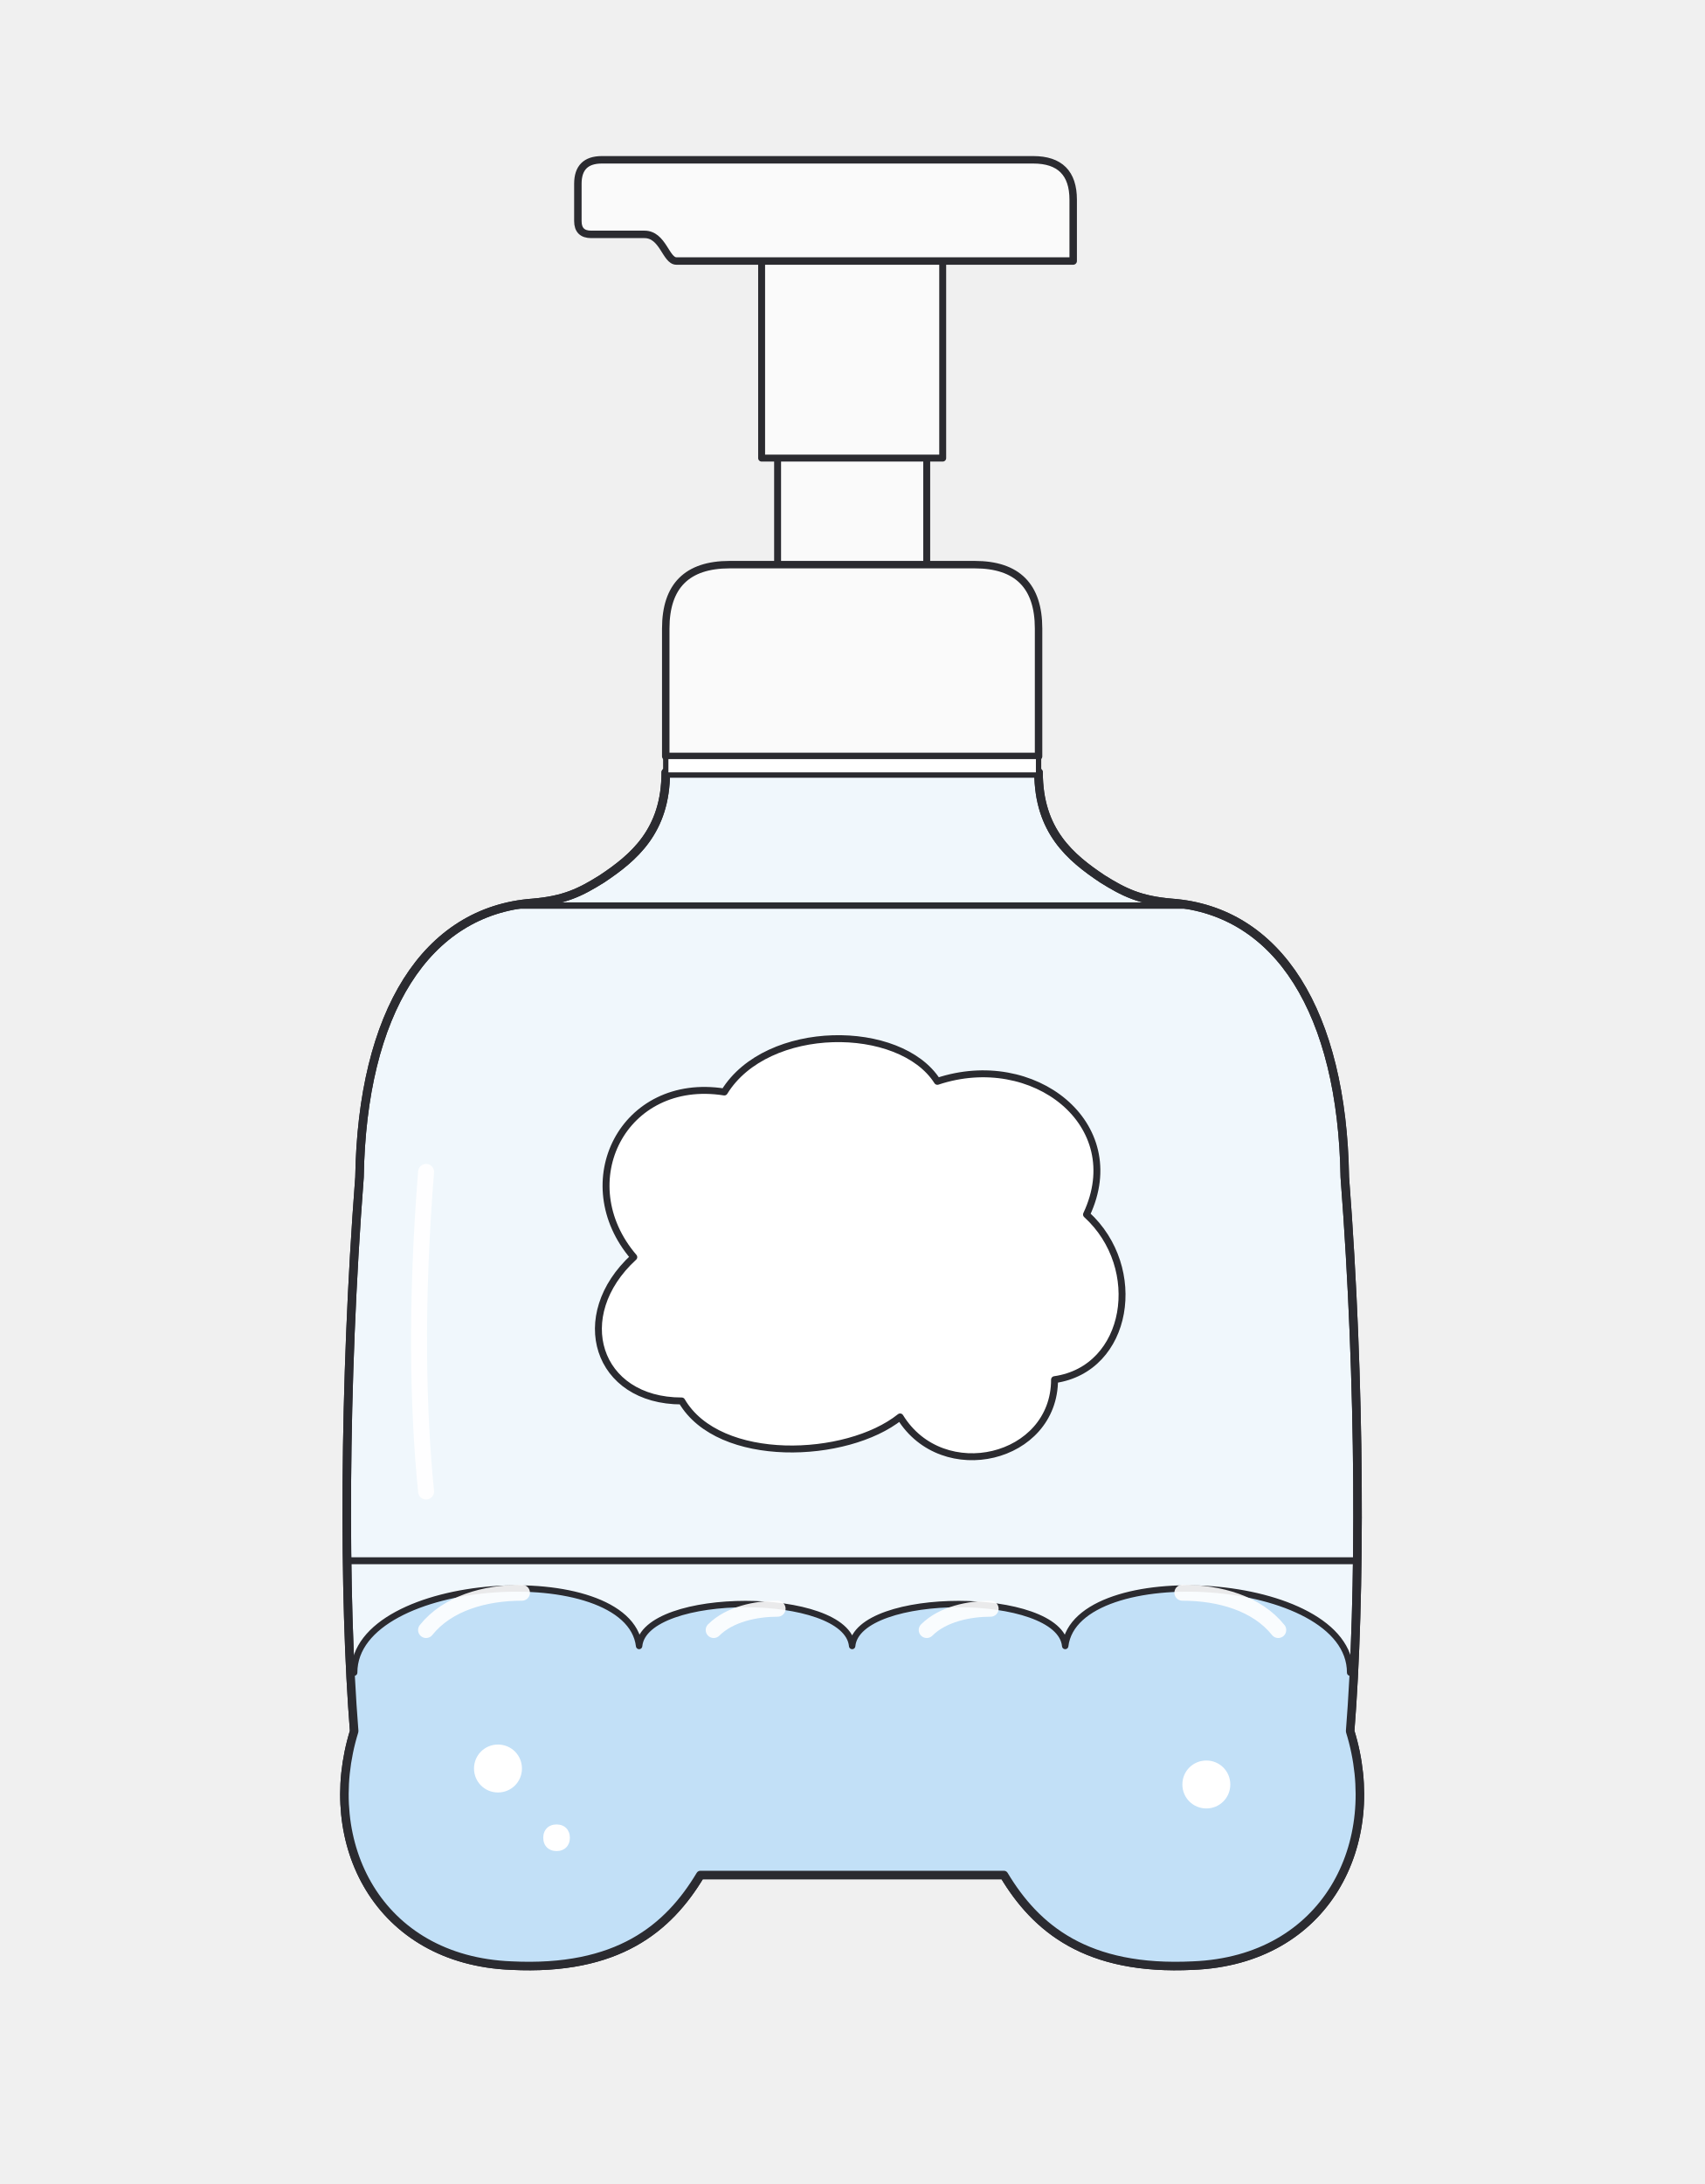
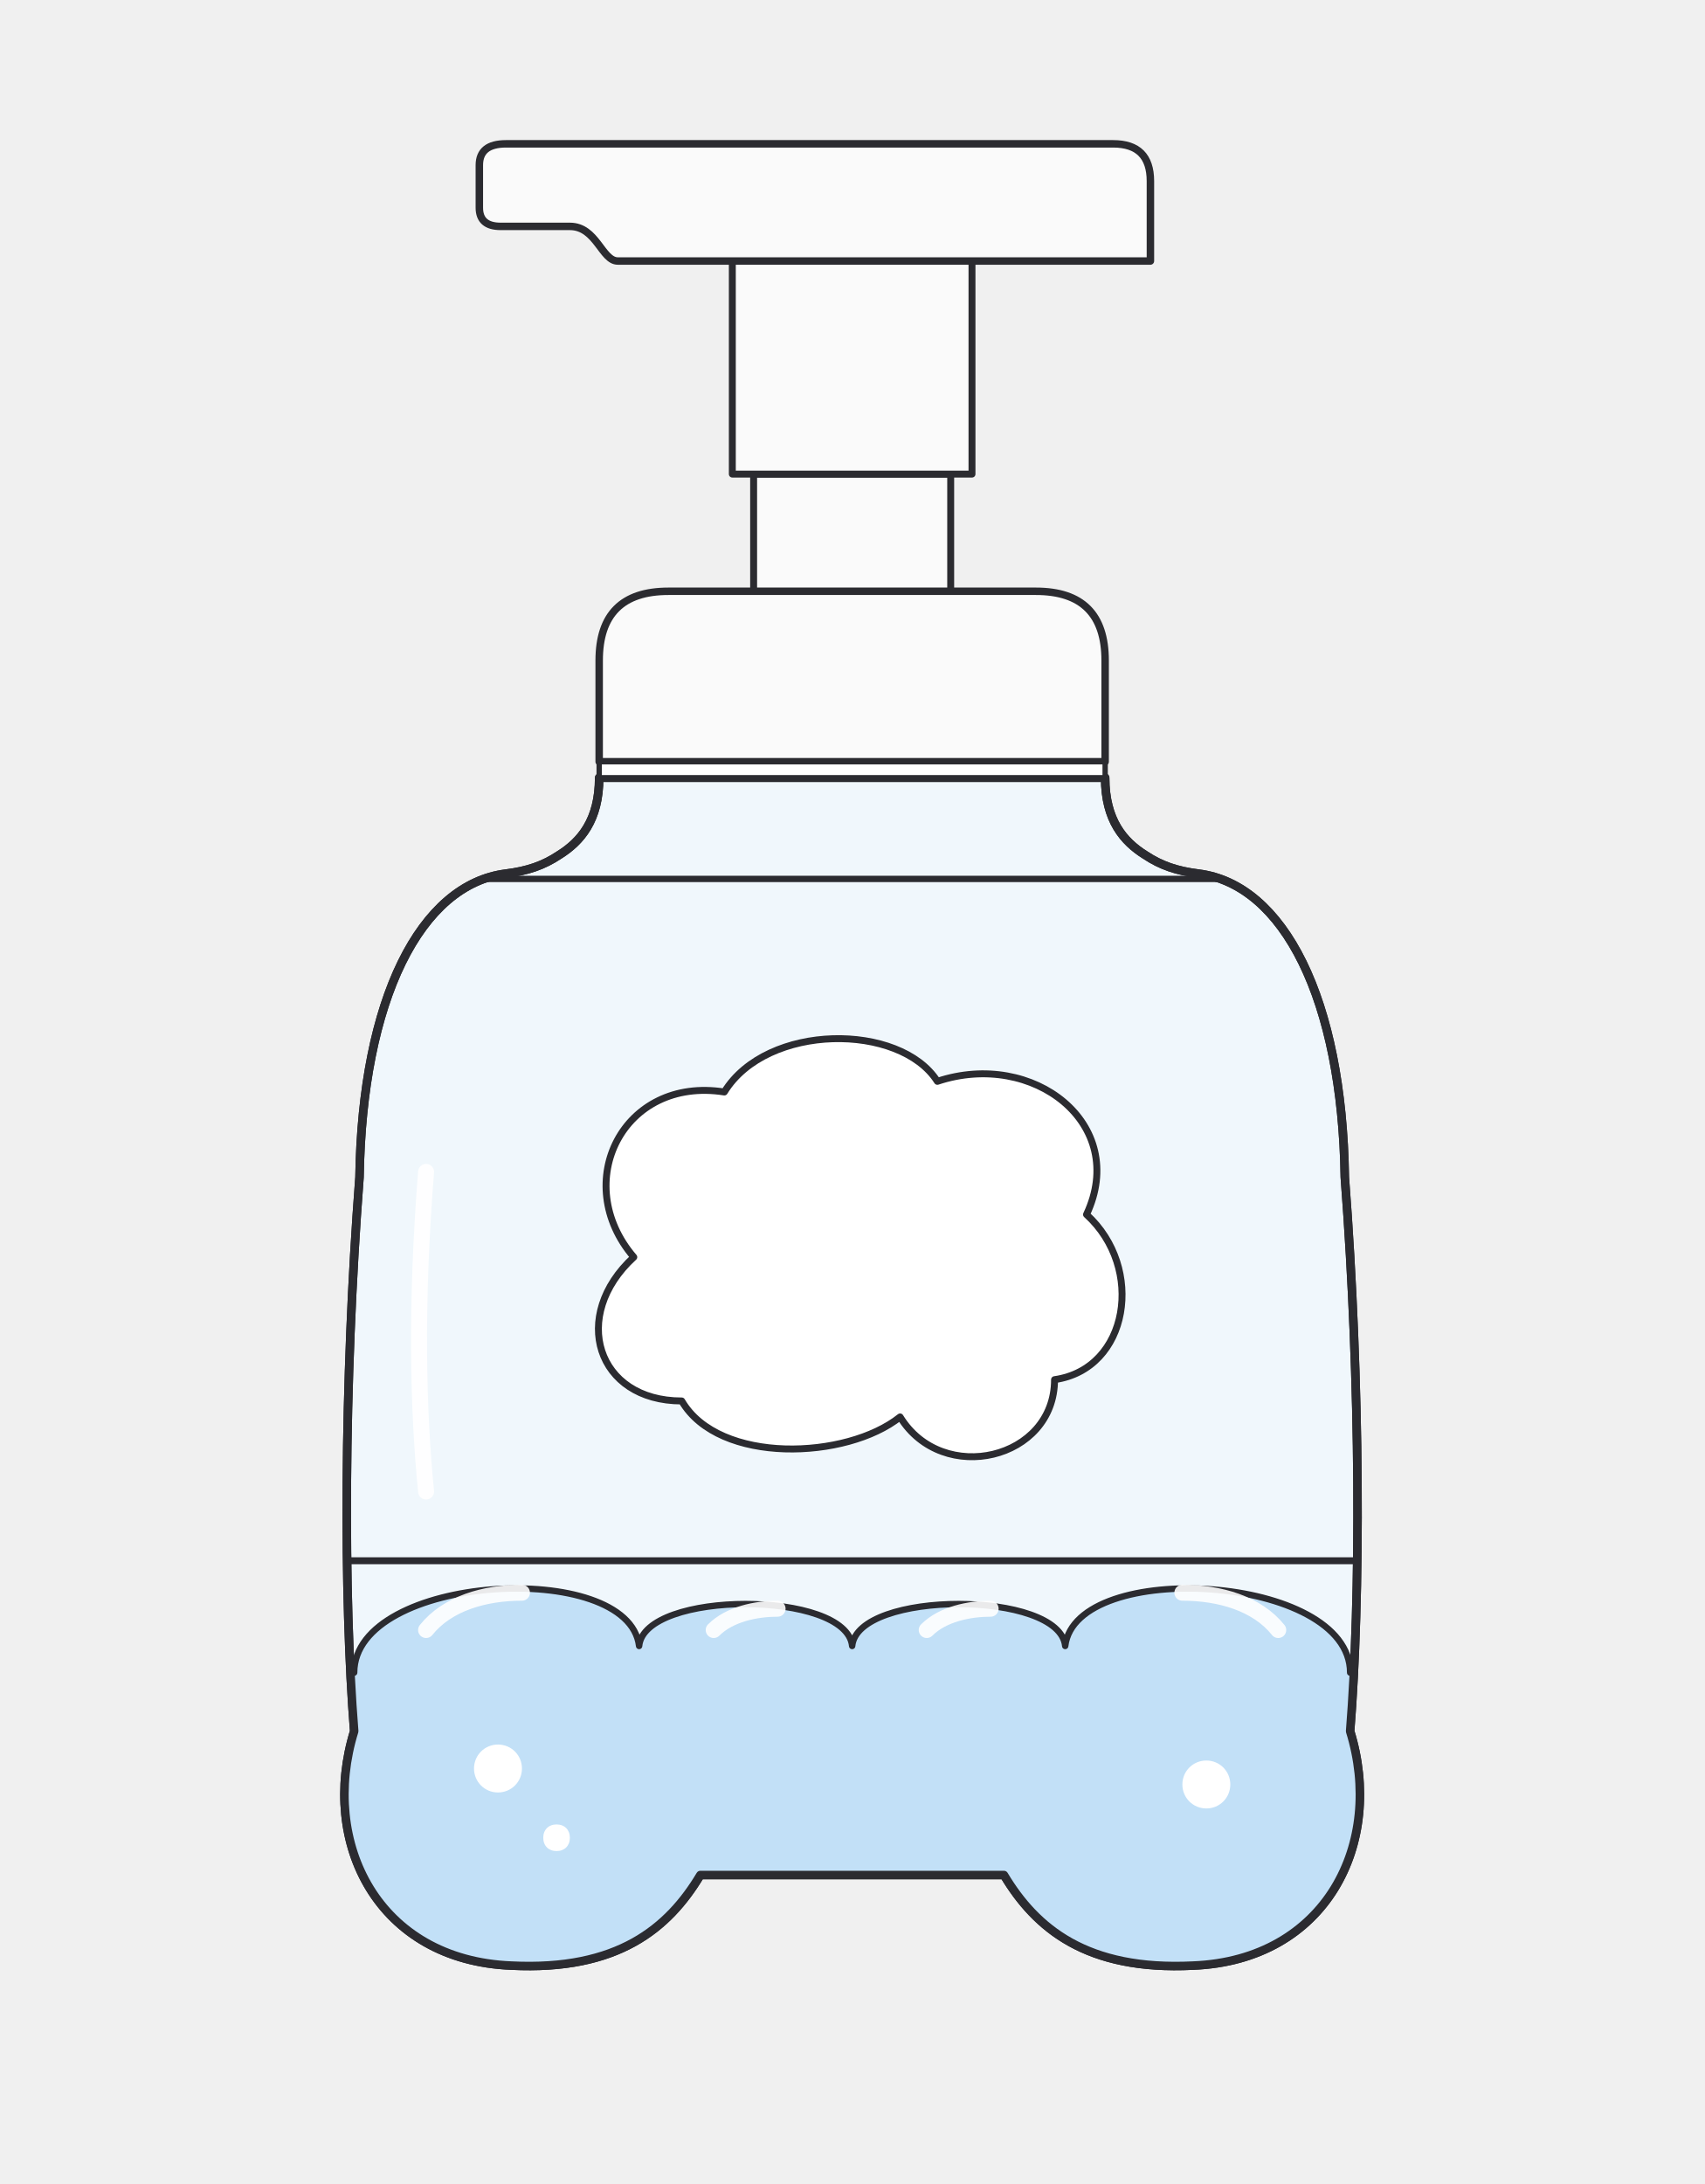
<svg xmlns="http://www.w3.org/2000/svg" width="640" height="820" viewBox="0 0 640 820">
  <defs>
    <clipPath id="clip-body">
-       <path d="M250 290 C250 312 238 322 226 330 C218 335 212 338 200 339 C160 342 136 380 135 442 C129 520 129 600 133 650 C120 692 142 736 192 738 C232 740 251 724 263 704 L377 704 C389 724 408 740 448 738 C498 736 520 692 507 650 C511 600 511 520 505 442 C504 380 480 342 440 339 C428 338 422 335 414 330 C402 322 390 312 390 290 Z" />
+       <path d="M225 292 C225 308 218 316 210 321 C204 325 198 327 190 328 C158 332 136 375 135 442 C129 520 129 600 133 650 C120 692 142 736 192 738 C232 740 251 724 263 704 L377 704 C389 724 408 740 448 738 C498 736 520 692 507 650 C511 600 511 520 505 442 C504 375 482 332 450 328 C442 327 436 325 430 321 C422 316 415 308 415 292 Z" />
    </clipPath>
  </defs>
-   <path id="body" d="M250 290 C250 312 238 322 226 330 C218 335 212 338 200 339 C160 342 136 380 135 442 C129 520 129 600 133 650 C120 692 142 736 192 738 C232 740 251 724 263 704 L377 704 C389 724 408 740 448 738 C498 736 520 692 507 650 C511 600 511 520 505 442 C504 380 480 342 440 339 C428 338 422 335 414 330 C402 322 390 312 390 290 Z" fill="#f0f7fc" stroke="#2b2b30" stroke-width="3.2" stroke-linejoin="round" stroke-linecap="round" />
+   <path id="body" d="M225 292 C225 308 218 316 210 321 C204 325 198 327 190 328 C158 332 136 375 135 442 C129 520 129 600 133 650 C120 692 142 736 192 738 C232 740 251 724 263 704 L377 704 C389 724 408 740 448 738 C498 736 520 692 507 650 C511 600 511 520 505 442 C504 375 482 332 450 328 C442 327 436 325 430 321 C422 316 415 308 415 292 Z" fill="#f0f7fc" stroke="#2b2b30" stroke-width="3.2" stroke-linejoin="round" stroke-linecap="round" />
  <path id="band" d="M110 628 L133 628 C133 591 236 585 240 618 C242 597 318 597 320 618 C322 597 398 597 400 618 C404 585 507 591 507 628 L530 628 L530 760 L110 760 Z" fill="#c2e0f7" clip-path="url(#clip-body)" />
  <path id="bandline" d="M133 628 C133 591 236 585 240 618 C242 597 318 597 320 618 C322 597 398 597 400 618 C404 585 507 591 507 628" fill="none" stroke="#2b2b30" stroke-width="2.4" stroke-linejoin="round" stroke-linecap="round" />
  <path id="foam_highlight" d="M160 612 C168 602 182 598 196 598 M268 612 C274 606 284 604 292 604 M348 612 C354 606 364 604 372 604 M444 598 C458 598 472 602 480 612" fill="none" stroke="#ffffff" stroke-width="6" stroke-linecap="round" opacity="0.9" />
  <path id="foam_bubbles" d="M196 664 C196 669 192 673 187 673 C182 673 178 669 178 664 C178 659 182 655 187 655 C192 655 196 659 196 664 Z M214 690 C214 693 212 695 209 695 C206 695 204 693 204 690 C204 687 206 685 209 685 C212 685 214 687 214 690 Z M462 670 C462 675 458 679 453 679 C448 679 444 675 444 670 C444 665 448 661 453 661 C458 661 462 665 462 670 Z" fill="#ffffff" />
  <path id="mid_parting_line" d="M110 586 L530 586" fill="none" stroke="#2b2b30" stroke-width="2.6" stroke-linejoin="round" stroke-linecap="round" clip-path="url(#clip-body)" />
  <path id="highlight" d="M160 440 C156 490 157 530 160 560" fill="none" stroke="#ffffff" stroke-width="6" stroke-linecap="round" opacity="0.9" />
-   <path id="shoulder_parting_line" d="M110 340 L530 340" fill="none" stroke="#2b2b30" stroke-width="2.4" stroke-linejoin="round" stroke-linecap="round" clip-path="url(#clip-body)" />
+   <path id="shoulder_parting_line" d="M110 330 L530 330" fill="none" stroke="#2b2b30" stroke-width="2.4" stroke-linejoin="round" stroke-linecap="round" clip-path="url(#clip-body)" />
  <path id="label" d="M238 472 C214 444 234 404 272 410 C288 384 338 384 352 406 C388 394 424 422 408 456 C430 476 424 514 396 518 C396 548 354 558 338 532 C318 548 270 550 256 526 C224 526 214 494 238 472 Z" fill="#ffffff" stroke="#2b2b30" stroke-width="2.6" stroke-linejoin="round" stroke-linecap="round" />
-   <path id="body_outline" d="M250 290 C250 312 238 322 226 330 C218 335 212 338 200 339 C160 342 136 380 135 442 C129 520 129 600 133 650 C120 692 142 736 192 738 C232 740 251 724 263 704 L377 704 C389 724 408 740 448 738 C498 736 520 692 507 650 C511 600 511 520 505 442 C504 380 480 342 440 339 C428 338 422 335 414 330 C402 322 390 312 390 290 Z" fill="none" stroke="#2b2b30" stroke-width="3.2" stroke-linejoin="round" stroke-linecap="round" />
-   <path id="stem_lower" d="M292 168 L348 168 L348 214 L292 214 Z" fill="#fafafa" stroke="#2b2b30" stroke-width="2.6" stroke-linejoin="round" stroke-linecap="round" />
-   <path id="stem_upper" d="M286 96 L354 96 L354 172 L286 172 Z" fill="#fafafa" stroke="#2b2b30" stroke-width="2.6" stroke-linejoin="round" stroke-linecap="round" />
-   <path id="cap" d="M250 284 L250 236 Q250 212 274 212 L366 212 Q390 212 390 236 L390 284 Z" fill="#fafafa" stroke="#2b2b30" stroke-width="2.8" stroke-linejoin="round" stroke-linecap="round" />
-   <path id="cap_ring" d="M250 284 L390 284 L390 291 L250 291 Z" fill="#ffffff" stroke="#2b2b30" stroke-width="2.0" stroke-linejoin="round" stroke-linecap="round" />
-   <path id="pump_head" d="M226 60 L388 60 Q403 60 403 75 L403 98 L254 98 C250 98 249 88 242 88 L222 88 Q217 88 217 83 L217 69 Q217 60 226 60 Z" fill="#fafafa" stroke="#2b2b30" stroke-width="2.8" stroke-linejoin="round" stroke-linecap="round" />
+   <path id="body_outline" d="M225 292 C225 308 218 316 210 321 C204 325 198 327 190 328 C158 332 136 375 135 442 C129 520 129 600 133 650 C120 692 142 736 192 738 C232 740 251 724 263 704 L377 704 C389 724 408 740 448 738 C498 736 520 692 507 650 C511 600 511 520 505 442 C504 375 482 332 450 328 C442 327 436 325 430 321 C422 316 415 308 415 292 Z" fill="none" stroke="#2b2b30" stroke-width="3.2" stroke-linejoin="round" stroke-linecap="round" />
+   <path id="stem_lower" d="M283 178 L357 178 L357 224 L283 224 Z" fill="#fafafa" stroke="#2b2b30" stroke-width="2.6" stroke-linejoin="round" stroke-linecap="round" />
+   <path id="stem_upper" d="M275 98 L365 98 L365 178 L275 178 Z" fill="#fafafa" stroke="#2b2b30" stroke-width="2.6" stroke-linejoin="round" stroke-linecap="round" />
+   <path id="cap" d="M225 286 L225 248 Q225 222 251 222 L389 222 Q415 222 415 248 L415 286 Z" fill="#fafafa" stroke="#2b2b30" stroke-width="2.8" stroke-linejoin="round" stroke-linecap="round" />
+   <path id="cap_ring" d="M225 286 L415 286 L415 292 L225 292 Z" fill="#ffffff" stroke="#2b2b30" stroke-width="2.0" stroke-linejoin="round" stroke-linecap="round" />
+   <path id="pump_head" d="M190 54 L418 54 Q432 54 432 68 L432 98 L232 98 C226 98 224 85 214 85 L188 85 Q180 85 180 78 L180 62 Q180 54 190 54 Z" fill="#fafafa" stroke="#2b2b30" stroke-width="2.8" stroke-linejoin="round" stroke-linecap="round" />
</svg>
